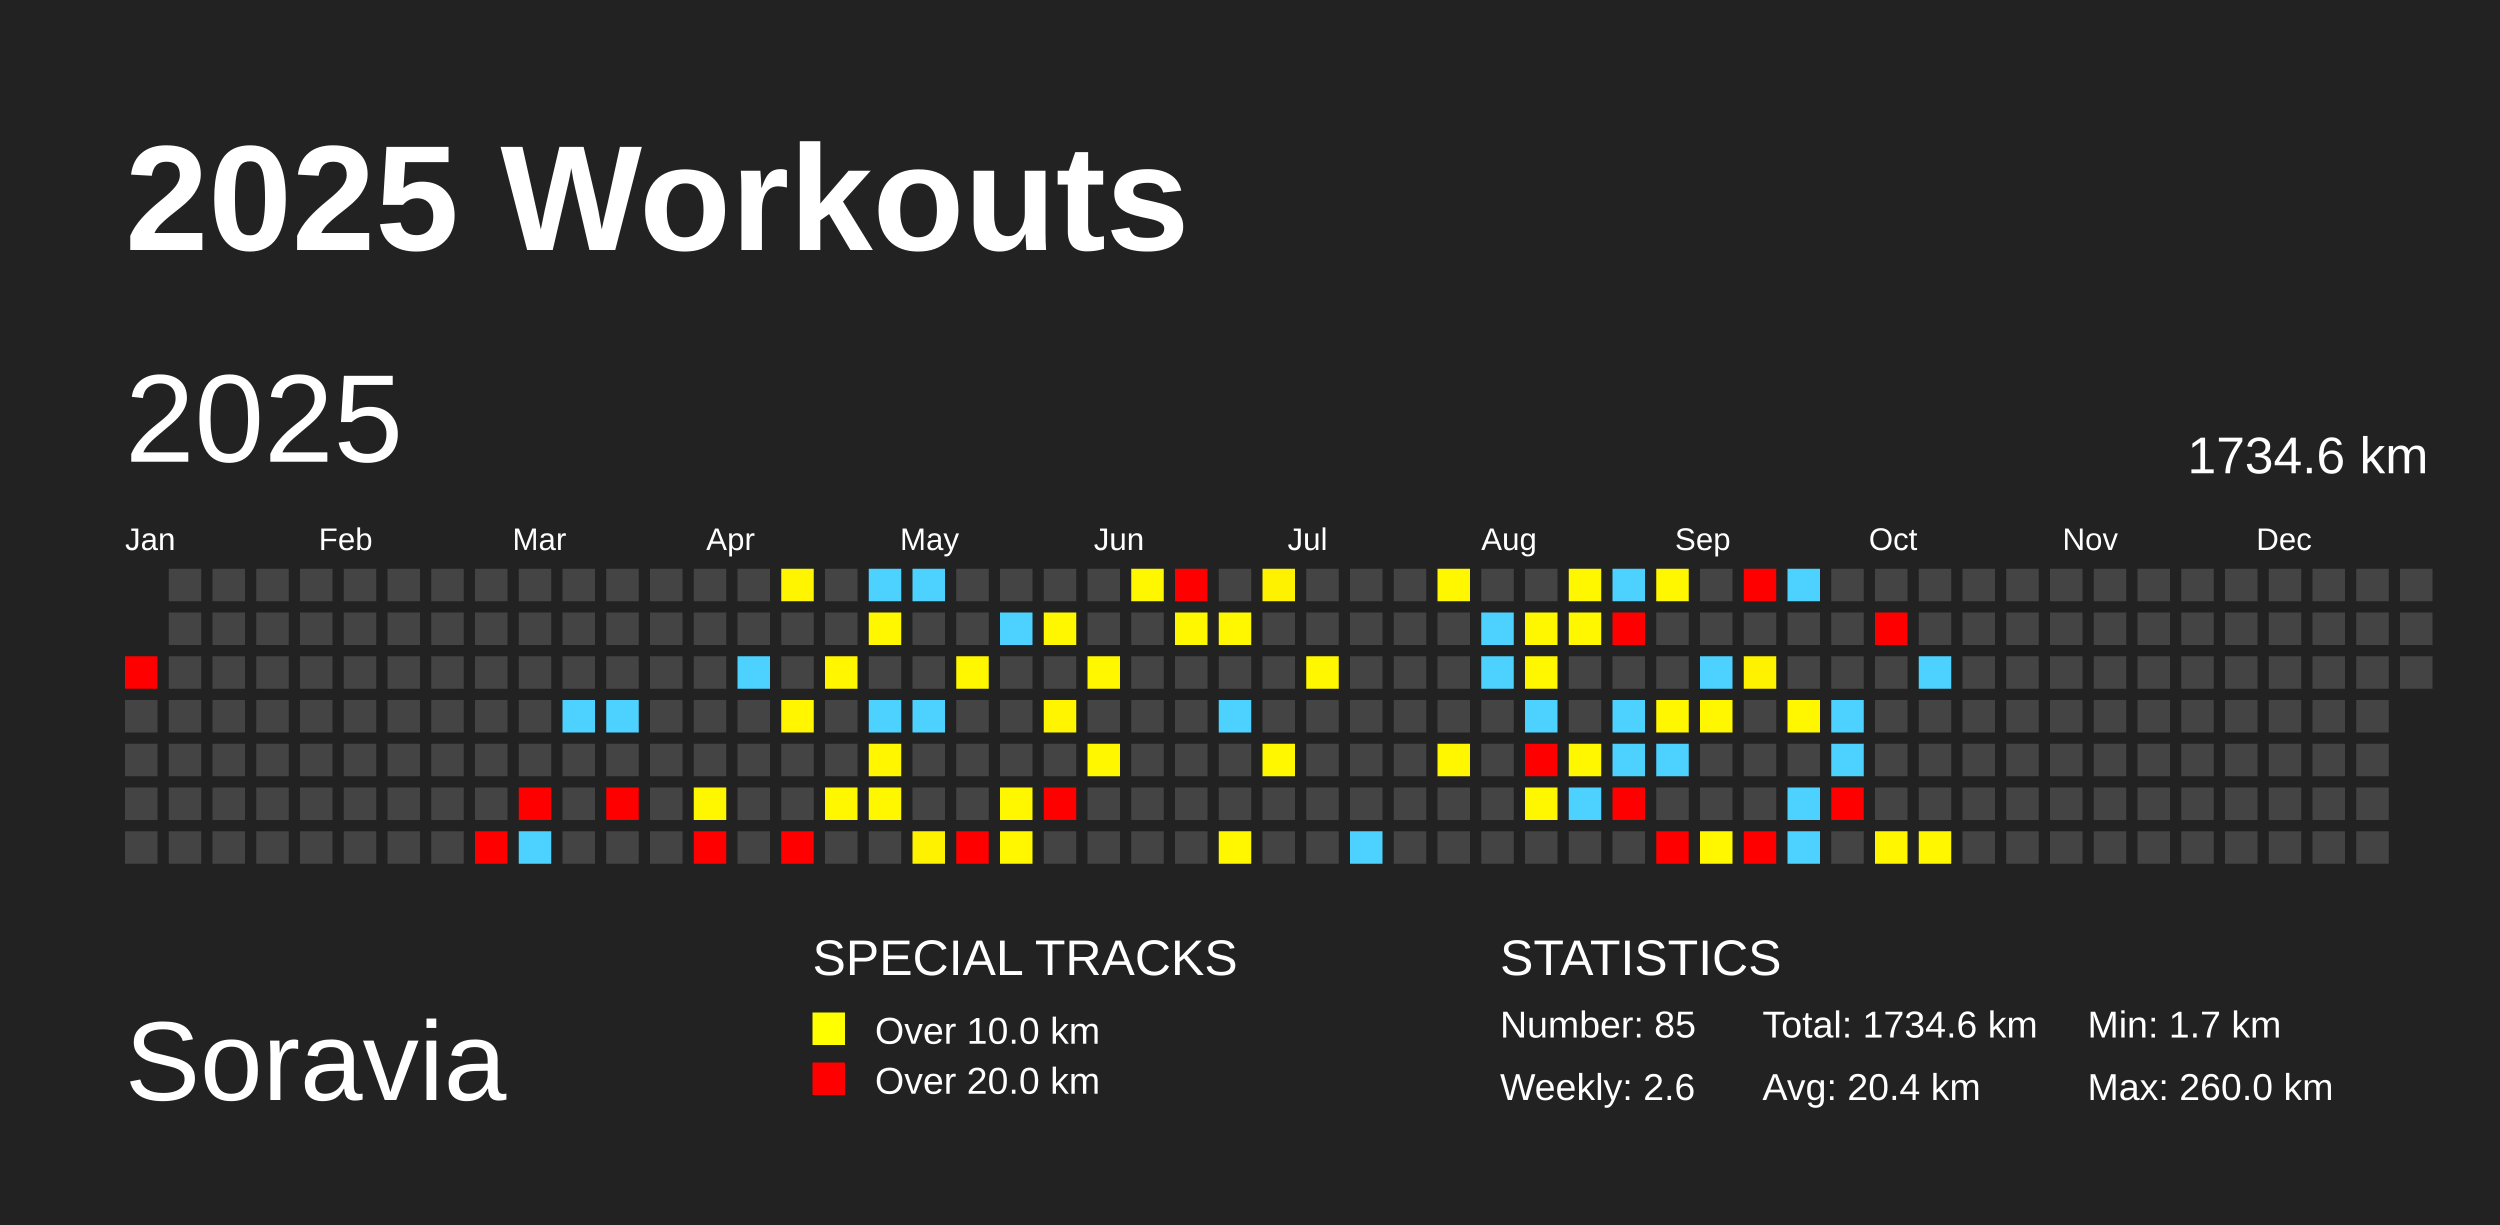
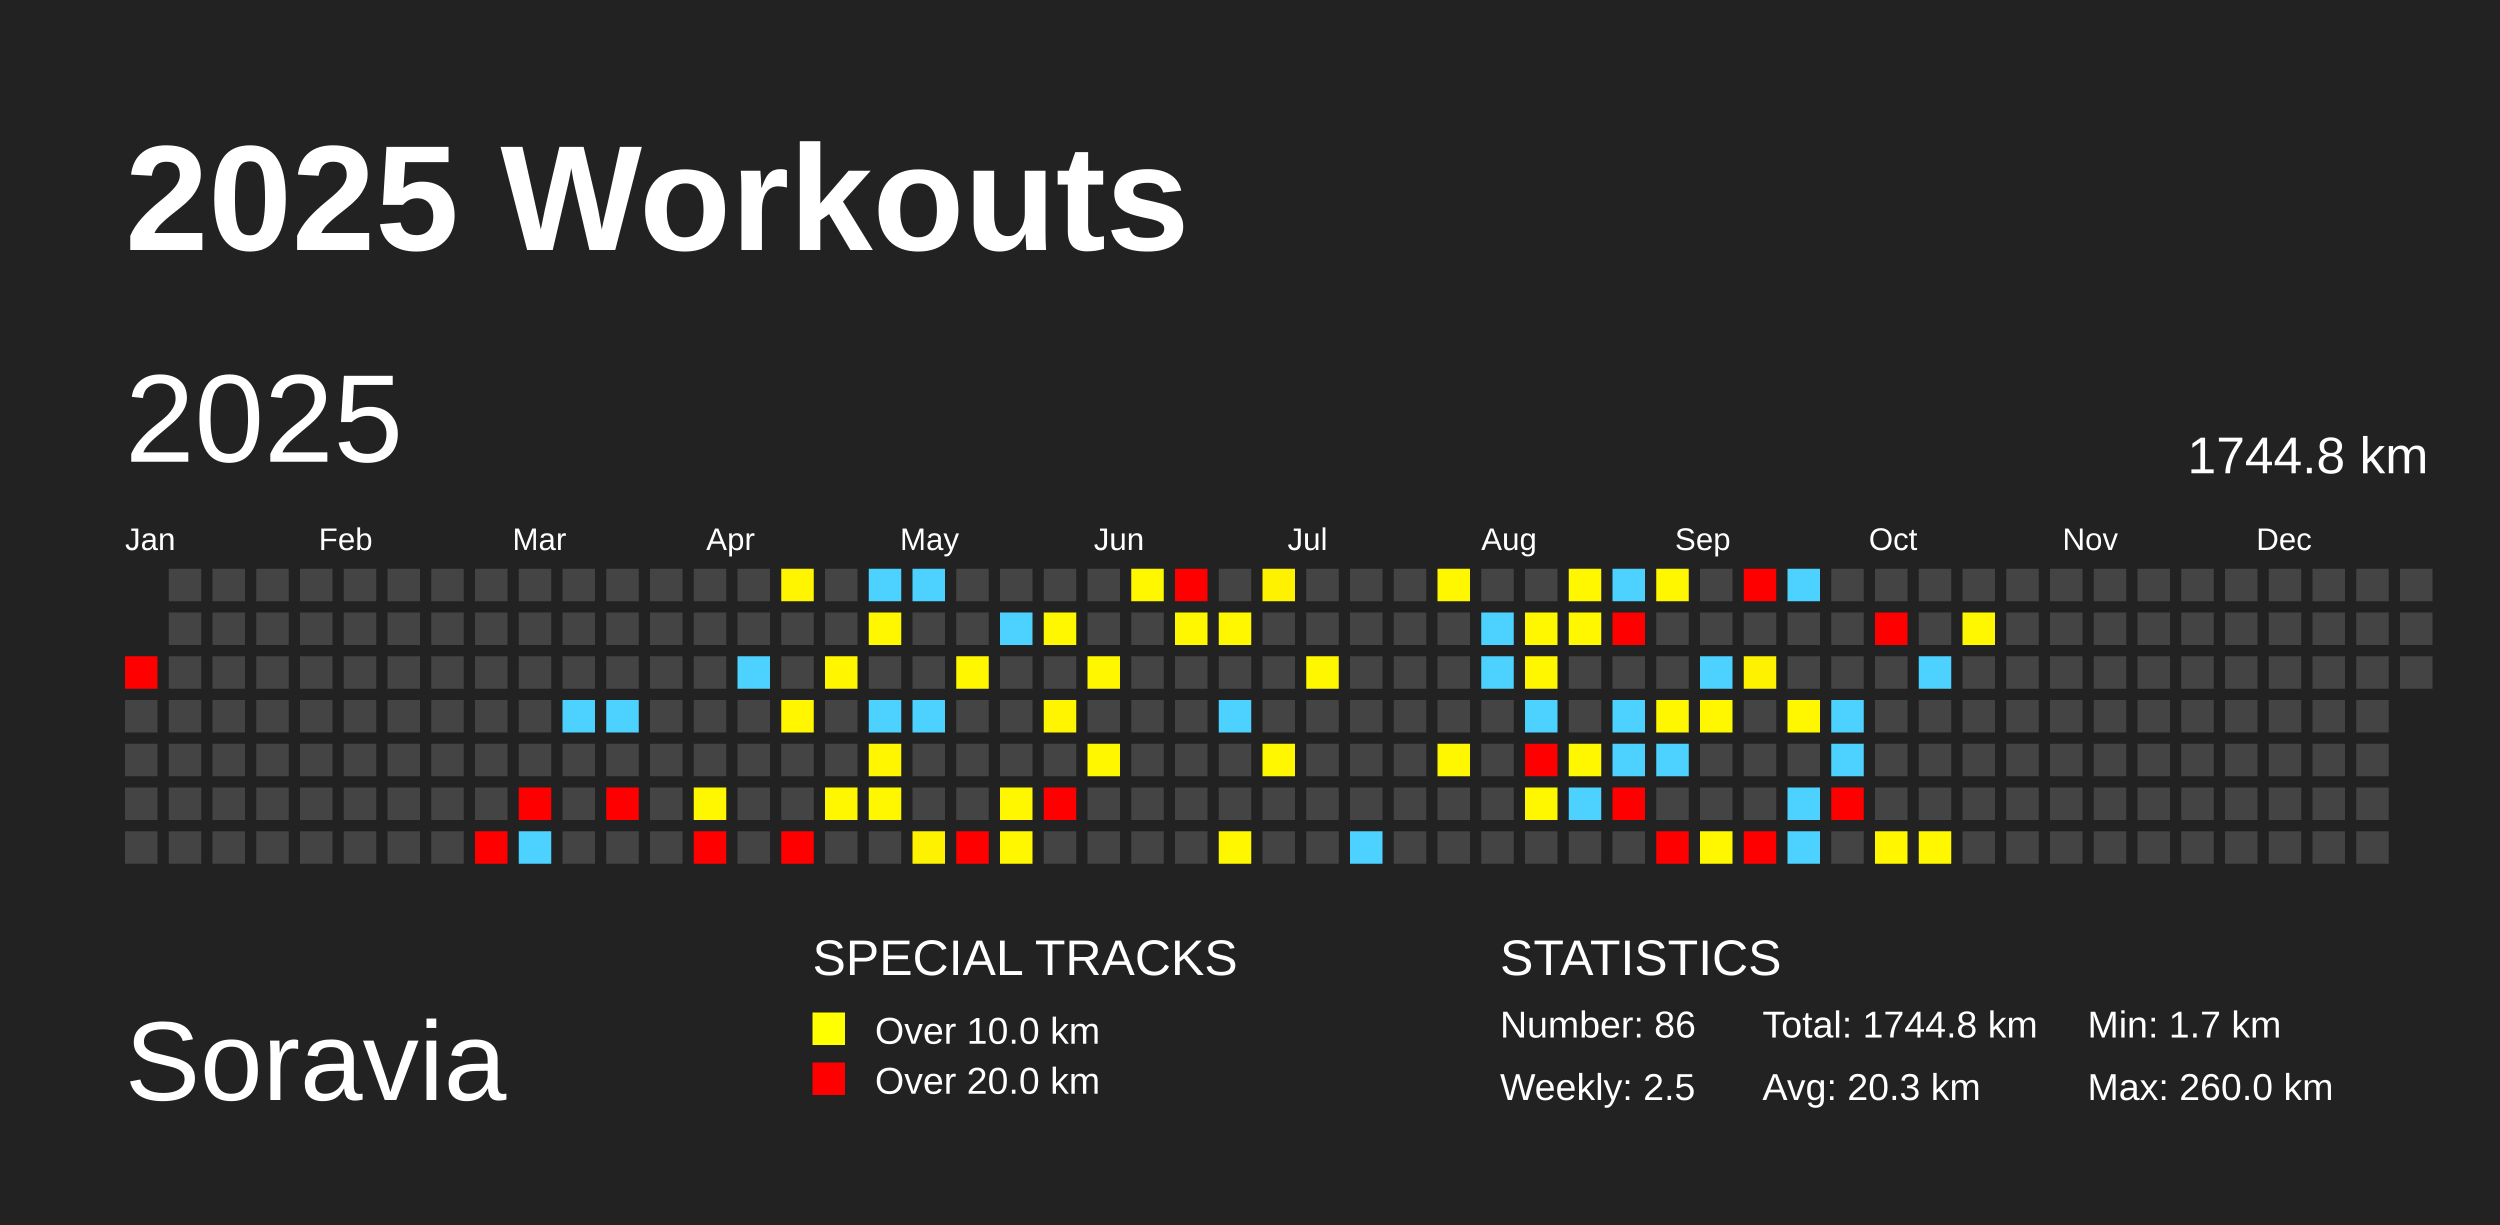
<svg xmlns="http://www.w3.org/2000/svg" baseProfile="full" height="98mm" version="1.1" viewBox="0,0,200,98" width="200mm">
  <defs />
  <rect fill="#222222" height="98" width="200" x="0" y="0" />
  <text fill="#FFFFFF" style="font-size:12px; font-family:Arial; font-weight:bold;" x="10" y="20">2025 Workouts</text>
  <text fill="#FFFFFF" style="font-size:9px; font-family:Arial" x="10" y="88">Soravia</text>
  <text fill="#FFFFFF" style="font-size:4px; font-family:Arial" x="65" y="78">SPECIAL TRACKS</text>
  <rect fill="yellow" height="2.6" width="2.6" x="65" y="81" />
  <text fill="#FFFFFF" style="font-size:3px; font-family:Arial" x="70" y="83.5">Over 10.0 km</text>
  <rect fill="red" height="2.6" width="2.6" x="65" y="85" />
  <text fill="#FFFFFF" style="font-size:3px; font-family:Arial" x="70" y="87.5">Over 20.0 km</text>
  <text fill="#FFFFFF" style="font-size:4px; font-family:Arial" x="120" y="78">STATISTICS</text>
-   <text fill="#FFFFFF" style="font-size:3px; font-family:Arial" x="120" y="83">Number: 85</text>
-   <text fill="#FFFFFF" style="font-size:3px; font-family:Arial" x="120" y="88">Weekly: 2.6</text>
-   <text fill="#FFFFFF" style="font-size:3px; font-family:Arial" x="141" y="83">Total: 1734.6 km</text>
-   <text fill="#FFFFFF" style="font-size:3px; font-family:Arial" x="141" y="88">Avg: 20.4 km</text>
+   <text fill="#FFFFFF" style="font-size:3px; font-family:Arial" x="120" y="83">Number: 86</text>
+   <text fill="#FFFFFF" style="font-size:3px; font-family:Arial" x="120" y="88">Weekly: 2.5</text>
+   <text fill="#FFFFFF" style="font-size:3px; font-family:Arial" x="141" y="83">Total: 1744.8 km</text>
+   <text fill="#FFFFFF" style="font-size:3px; font-family:Arial" x="141" y="88">Avg: 20.3 km</text>
  <text fill="#FFFFFF" style="font-size:3px; font-family:Arial" x="167" y="83">Min: 1.7 km</text>
  <text fill="#FFFFFF" style="font-size:3px; font-family:Arial" x="167" y="88">Max: 260.0 km</text>
  <text dominant-baseline="hanging" fill="#FFFFFF" style="font-size:10.0px; font-family:Arial;" x="10" y="30">2025</text>
-   <text dominant-baseline="hanging" fill="#FFFFFF" style="font-size:4.125px; font-family:Arial;" x="175" y="35">1734.6 km</text>
+   <text dominant-baseline="hanging" fill="#FFFFFF" style="font-size:4.125px; font-family:Arial;" x="175" y="35">1744.8 km</text>
  <text fill="#FFFFFF" style="font-size:2.5px; font-family:Arial" x="10.0" y="44">Jan</text>
  <text fill="#FFFFFF" style="font-size:2.5px; font-family:Arial" x="25.5" y="44">Feb</text>
  <text fill="#FFFFFF" style="font-size:2.5px; font-family:Arial" x="41.0" y="44">Mar</text>
  <text fill="#FFFFFF" style="font-size:2.5px; font-family:Arial" x="56.5" y="44">Apr</text>
  <text fill="#FFFFFF" style="font-size:2.5px; font-family:Arial" x="72.0" y="44">May</text>
  <text fill="#FFFFFF" style="font-size:2.5px; font-family:Arial" x="87.5" y="44">Jun</text>
  <text fill="#FFFFFF" style="font-size:2.5px; font-family:Arial" x="103.0" y="44">Jul</text>
  <text fill="#FFFFFF" style="font-size:2.5px; font-family:Arial" x="118.5" y="44">Aug</text>
  <text fill="#FFFFFF" style="font-size:2.5px; font-family:Arial" x="134.0" y="44">Sep</text>
  <text fill="#FFFFFF" style="font-size:2.5px; font-family:Arial" x="149.5" y="44">Oct</text>
  <text fill="#FFFFFF" style="font-size:2.5px; font-family:Arial" x="165.0" y="44">Nov</text>
  <text fill="#FFFFFF" style="font-size:2.5px; font-family:Arial" x="180.5" y="44">Dec</text>
  <rect fill="red" height="2.6" width="2.6" x="10.0" y="52.5" />
  <rect fill="#444444" height="2.6" width="2.6" x="10.0" y="56.0" />
  <rect fill="#444444" height="2.6" width="2.6" x="10.0" y="59.5" />
  <rect fill="#444444" height="2.6" width="2.6" x="10.0" y="63.0" />
  <rect fill="#444444" height="2.6" width="2.6" x="10.0" y="66.5" />
  <rect fill="#444444" height="2.6" width="2.6" x="13.5" y="45.5" />
  <rect fill="#444444" height="2.6" width="2.6" x="13.5" y="49.0" />
  <rect fill="#444444" height="2.6" width="2.6" x="13.5" y="52.5" />
  <rect fill="#444444" height="2.6" width="2.6" x="13.5" y="56.0" />
  <rect fill="#444444" height="2.6" width="2.6" x="13.5" y="59.5" />
  <rect fill="#444444" height="2.6" width="2.6" x="13.5" y="63.0" />
  <rect fill="#444444" height="2.6" width="2.6" x="13.5" y="66.5" />
  <rect fill="#444444" height="2.6" width="2.6" x="17.0" y="45.5" />
  <rect fill="#444444" height="2.6" width="2.6" x="17.0" y="49.0" />
  <rect fill="#444444" height="2.6" width="2.6" x="17.0" y="52.5" />
  <rect fill="#444444" height="2.6" width="2.6" x="17.0" y="56.0" />
  <rect fill="#444444" height="2.6" width="2.6" x="17.0" y="59.5" />
  <rect fill="#444444" height="2.6" width="2.6" x="17.0" y="63.0" />
  <rect fill="#444444" height="2.6" width="2.6" x="17.0" y="66.5" />
  <rect fill="#444444" height="2.6" width="2.6" x="20.5" y="45.5" />
  <rect fill="#444444" height="2.6" width="2.6" x="20.5" y="49.0" />
  <rect fill="#444444" height="2.6" width="2.6" x="20.5" y="52.5" />
  <rect fill="#444444" height="2.6" width="2.6" x="20.5" y="56.0" />
  <rect fill="#444444" height="2.6" width="2.6" x="20.5" y="59.5" />
  <rect fill="#444444" height="2.6" width="2.6" x="20.5" y="63.0" />
  <rect fill="#444444" height="2.6" width="2.6" x="20.5" y="66.5" />
  <rect fill="#444444" height="2.6" width="2.6" x="24.0" y="45.5" />
  <rect fill="#444444" height="2.6" width="2.6" x="24.0" y="49.0" />
  <rect fill="#444444" height="2.6" width="2.6" x="24.0" y="52.5" />
  <rect fill="#444444" height="2.6" width="2.6" x="24.0" y="56.0" />
  <rect fill="#444444" height="2.6" width="2.6" x="24.0" y="59.5" />
  <rect fill="#444444" height="2.6" width="2.6" x="24.0" y="63.0" />
  <rect fill="#444444" height="2.6" width="2.6" x="24.0" y="66.5" />
  <rect fill="#444444" height="2.6" width="2.6" x="27.5" y="45.5" />
  <rect fill="#444444" height="2.6" width="2.6" x="27.5" y="49.0" />
  <rect fill="#444444" height="2.6" width="2.6" x="27.5" y="52.5" />
  <rect fill="#444444" height="2.6" width="2.6" x="27.5" y="56.0" />
  <rect fill="#444444" height="2.6" width="2.6" x="27.5" y="59.5" />
  <rect fill="#444444" height="2.6" width="2.6" x="27.5" y="63.0" />
  <rect fill="#444444" height="2.6" width="2.6" x="27.5" y="66.5" />
  <rect fill="#444444" height="2.6" width="2.6" x="31.0" y="45.5" />
  <rect fill="#444444" height="2.6" width="2.6" x="31.0" y="49.0" />
  <rect fill="#444444" height="2.6" width="2.6" x="31.0" y="52.5" />
  <rect fill="#444444" height="2.6" width="2.6" x="31.0" y="56.0" />
  <rect fill="#444444" height="2.6" width="2.6" x="31.0" y="59.5" />
  <rect fill="#444444" height="2.6" width="2.6" x="31.0" y="63.0" />
  <rect fill="#444444" height="2.6" width="2.6" x="31.0" y="66.5" />
  <rect fill="#444444" height="2.6" width="2.6" x="34.5" y="45.5" />
  <rect fill="#444444" height="2.6" width="2.6" x="34.5" y="49.0" />
  <rect fill="#444444" height="2.6" width="2.6" x="34.5" y="52.5" />
  <rect fill="#444444" height="2.6" width="2.6" x="34.5" y="56.0" />
  <rect fill="#444444" height="2.6" width="2.6" x="34.5" y="59.5" />
  <rect fill="#444444" height="2.6" width="2.6" x="34.5" y="63.0" />
  <rect fill="#444444" height="2.6" width="2.6" x="34.5" y="66.5" />
  <rect fill="#444444" height="2.6" width="2.6" x="38.0" y="45.5" />
  <rect fill="#444444" height="2.6" width="2.6" x="38.0" y="49.0" />
  <rect fill="#444444" height="2.6" width="2.6" x="38.0" y="52.5" />
  <rect fill="#444444" height="2.6" width="2.6" x="38.0" y="56.0" />
  <rect fill="#444444" height="2.6" width="2.6" x="38.0" y="59.5" />
  <rect fill="#444444" height="2.6" width="2.6" x="38.0" y="63.0" />
  <rect fill="red" height="2.6" width="2.6" x="38.0" y="66.5" />
  <rect fill="#444444" height="2.6" width="2.6" x="41.5" y="45.5" />
  <rect fill="#444444" height="2.6" width="2.6" x="41.5" y="49.0" />
  <rect fill="#444444" height="2.6" width="2.6" x="41.5" y="52.5" />
  <rect fill="#444444" height="2.6" width="2.6" x="41.5" y="56.0" />
  <rect fill="#444444" height="2.6" width="2.6" x="41.5" y="59.5" />
  <rect fill="red" height="2.6" width="2.6" x="41.5" y="63.0" />
  <rect fill="#4dd2ff" height="2.6" width="2.6" x="41.5" y="66.5" />
  <rect fill="#444444" height="2.6" width="2.6" x="45.0" y="45.5" />
  <rect fill="#444444" height="2.6" width="2.6" x="45.0" y="49.0" />
  <rect fill="#444444" height="2.6" width="2.6" x="45.0" y="52.5" />
  <rect fill="#4dd2ff" height="2.6" width="2.6" x="45.0" y="56.0" />
  <rect fill="#444444" height="2.6" width="2.6" x="45.0" y="59.5" />
  <rect fill="#444444" height="2.6" width="2.6" x="45.0" y="63.0" />
  <rect fill="#444444" height="2.6" width="2.6" x="45.0" y="66.5" />
  <rect fill="#444444" height="2.6" width="2.6" x="48.5" y="45.5" />
  <rect fill="#444444" height="2.6" width="2.6" x="48.5" y="49.0" />
  <rect fill="#444444" height="2.6" width="2.6" x="48.5" y="52.5" />
  <rect fill="#4dd2ff" height="2.6" width="2.6" x="48.5" y="56.0" />
  <rect fill="#444444" height="2.6" width="2.6" x="48.5" y="59.5" />
  <rect fill="red" height="2.6" width="2.6" x="48.5" y="63.0" />
  <rect fill="#444444" height="2.6" width="2.6" x="48.5" y="66.5" />
  <rect fill="#444444" height="2.6" width="2.6" x="52.0" y="45.5" />
  <rect fill="#444444" height="2.6" width="2.6" x="52.0" y="49.0" />
  <rect fill="#444444" height="2.6" width="2.6" x="52.0" y="52.5" />
  <rect fill="#444444" height="2.6" width="2.6" x="52.0" y="56.0" />
  <rect fill="#444444" height="2.6" width="2.6" x="52.0" y="59.5" />
  <rect fill="#444444" height="2.6" width="2.6" x="52.0" y="63.0" />
  <rect fill="#444444" height="2.6" width="2.6" x="52.0" y="66.5" />
  <rect fill="#444444" height="2.6" width="2.6" x="55.5" y="45.5" />
  <rect fill="#444444" height="2.6" width="2.6" x="55.5" y="49.0" />
  <rect fill="#444444" height="2.6" width="2.6" x="55.5" y="52.5" />
  <rect fill="#444444" height="2.6" width="2.6" x="55.5" y="56.0" />
  <rect fill="#444444" height="2.6" width="2.6" x="55.5" y="59.5" />
  <rect fill="#fff700" height="2.6" width="2.6" x="55.5" y="63.0" />
  <rect fill="red" height="2.6" width="2.6" x="55.5" y="66.5" />
  <rect fill="#444444" height="2.6" width="2.6" x="59.0" y="45.5" />
  <rect fill="#444444" height="2.6" width="2.6" x="59.0" y="49.0" />
  <rect fill="#4dd2ff" height="2.6" width="2.6" x="59.0" y="52.5" />
  <rect fill="#444444" height="2.6" width="2.6" x="59.0" y="56.0" />
  <rect fill="#444444" height="2.6" width="2.6" x="59.0" y="59.5" />
  <rect fill="#444444" height="2.6" width="2.6" x="59.0" y="63.0" />
  <rect fill="#444444" height="2.6" width="2.6" x="59.0" y="66.5" />
  <rect fill="#fff500" height="2.6" width="2.6" x="62.5" y="45.5" />
  <rect fill="#444444" height="2.6" width="2.6" x="62.5" y="49.0" />
  <rect fill="#444444" height="2.6" width="2.6" x="62.5" y="52.5" />
  <rect fill="#fff600" height="2.6" width="2.6" x="62.5" y="56.0" />
  <rect fill="#444444" height="2.6" width="2.6" x="62.5" y="59.5" />
  <rect fill="#444444" height="2.6" width="2.6" x="62.5" y="63.0" />
  <rect fill="red" height="2.6" width="2.6" x="62.5" y="66.5" />
  <rect fill="#444444" height="2.6" width="2.6" x="66.0" y="45.5" />
  <rect fill="#444444" height="2.6" width="2.6" x="66.0" y="49.0" />
  <rect fill="#fff600" height="2.6" width="2.6" x="66.0" y="52.5" />
  <rect fill="#444444" height="2.6" width="2.6" x="66.0" y="56.0" />
  <rect fill="#444444" height="2.6" width="2.6" x="66.0" y="59.5" />
  <rect fill="#fff700" height="2.6" width="2.6" x="66.0" y="63.0" />
  <rect fill="#444444" height="2.6" width="2.6" x="66.0" y="66.5" />
  <rect fill="#4dd2ff" height="2.6" width="2.6" x="69.5" y="45.5" />
  <rect fill="#fff700" height="2.6" width="2.6" x="69.5" y="49.0" />
  <rect fill="#444444" height="2.6" width="2.6" x="69.5" y="52.5" />
  <rect fill="#4dd2ff" height="2.6" width="2.6" x="69.5" y="56.0" />
  <rect fill="#fff600" height="2.6" width="2.6" x="69.5" y="59.5" />
  <rect fill="#fff700" height="2.6" width="2.6" x="69.5" y="63.0" />
  <rect fill="#444444" height="2.6" width="2.6" x="69.5" y="66.5" />
  <rect fill="#4dd2ff" height="2.6" width="2.6" x="73.0" y="45.5" />
  <rect fill="#444444" height="2.6" width="2.6" x="73.0" y="49.0" />
  <rect fill="#444444" height="2.6" width="2.6" x="73.0" y="52.5" />
  <rect fill="#4dd2ff" height="2.6" width="2.6" x="73.0" y="56.0" />
  <rect fill="#444444" height="2.6" width="2.6" x="73.0" y="59.5" />
  <rect fill="#444444" height="2.6" width="2.6" x="73.0" y="63.0" />
  <rect fill="#fff200" height="2.6" width="2.6" x="73.0" y="66.5" />
  <rect fill="#444444" height="2.6" width="2.6" x="76.5" y="45.5" />
  <rect fill="#444444" height="2.6" width="2.6" x="76.5" y="49.0" />
  <rect fill="#fff700" height="2.6" width="2.6" x="76.5" y="52.5" />
  <rect fill="#444444" height="2.6" width="2.6" x="76.5" y="56.0" />
  <rect fill="#444444" height="2.6" width="2.6" x="76.5" y="59.5" />
  <rect fill="#444444" height="2.6" width="2.6" x="76.5" y="63.0" />
  <rect fill="red" height="2.6" width="2.6" x="76.5" y="66.5" />
  <rect fill="#444444" height="2.6" width="2.6" x="80.0" y="45.5" />
  <rect fill="#4dd2ff" height="2.6" width="2.6" x="80.0" y="49.0" />
  <rect fill="#444444" height="2.6" width="2.6" x="80.0" y="52.5" />
  <rect fill="#444444" height="2.6" width="2.6" x="80.0" y="56.0" />
  <rect fill="#444444" height="2.6" width="2.6" x="80.0" y="59.5" />
  <rect fill="#fff700" height="2.6" width="2.6" x="80.0" y="63.0" />
  <rect fill="#fff700" height="2.6" width="2.6" x="80.0" y="66.5" />
  <rect fill="#444444" height="2.6" width="2.6" x="83.5" y="45.5" />
  <rect fill="#fff700" height="2.6" width="2.6" x="83.5" y="49.0" />
  <rect fill="#444444" height="2.6" width="2.6" x="83.5" y="52.5" />
  <rect fill="#fff500" height="2.6" width="2.6" x="83.5" y="56.0" />
  <rect fill="#444444" height="2.6" width="2.6" x="83.5" y="59.5" />
  <rect fill="red" height="2.6" width="2.6" x="83.5" y="63.0" />
  <rect fill="#444444" height="2.6" width="2.6" x="83.5" y="66.5" />
  <rect fill="#444444" height="2.6" width="2.6" x="87.0" y="45.5" />
  <rect fill="#444444" height="2.6" width="2.6" x="87.0" y="49.0" />
  <rect fill="#fff700" height="2.6" width="2.6" x="87.0" y="52.5" />
  <rect fill="#444444" height="2.6" width="2.6" x="87.0" y="56.0" />
  <rect fill="#fff700" height="2.6" width="2.6" x="87.0" y="59.5" />
  <rect fill="#444444" height="2.6" width="2.6" x="87.0" y="63.0" />
  <rect fill="#444444" height="2.6" width="2.6" x="87.0" y="66.5" />
  <rect fill="#fff700" height="2.6" width="2.6" x="90.5" y="45.5" />
  <rect fill="#444444" height="2.6" width="2.6" x="90.5" y="49.0" />
  <rect fill="#444444" height="2.6" width="2.6" x="90.5" y="52.5" />
  <rect fill="#444444" height="2.6" width="2.6" x="90.5" y="56.0" />
  <rect fill="#444444" height="2.6" width="2.6" x="90.5" y="59.5" />
  <rect fill="#444444" height="2.6" width="2.6" x="90.5" y="63.0" />
  <rect fill="#444444" height="2.6" width="2.6" x="90.5" y="66.5" />
  <rect fill="red" height="2.6" width="2.6" x="94.0" y="45.5" />
  <rect fill="#fff700" height="2.6" width="2.6" x="94.0" y="49.0" />
  <rect fill="#444444" height="2.6" width="2.6" x="94.0" y="52.5" />
  <rect fill="#444444" height="2.6" width="2.6" x="94.0" y="56.0" />
  <rect fill="#444444" height="2.6" width="2.6" x="94.0" y="59.5" />
  <rect fill="#444444" height="2.6" width="2.6" x="94.0" y="63.0" />
  <rect fill="#444444" height="2.6" width="2.6" x="94.0" y="66.5" />
  <rect fill="#444444" height="2.6" width="2.6" x="97.5" y="45.5" />
  <rect fill="#fff700" height="2.6" width="2.6" x="97.5" y="49.0" />
  <rect fill="#444444" height="2.6" width="2.6" x="97.5" y="52.5" />
  <rect fill="#4dd2ff" height="2.6" width="2.6" x="97.5" y="56.0" />
  <rect fill="#444444" height="2.6" width="2.6" x="97.5" y="59.5" />
  <rect fill="#444444" height="2.6" width="2.6" x="97.5" y="63.0" />
  <rect fill="#fff700" height="2.6" width="2.6" x="97.5" y="66.5" />
  <rect fill="#fff200" height="2.6" width="2.6" x="101.0" y="45.5" />
  <rect fill="#444444" height="2.6" width="2.6" x="101.0" y="49.0" />
  <rect fill="#444444" height="2.6" width="2.6" x="101.0" y="52.5" />
  <rect fill="#444444" height="2.6" width="2.6" x="101.0" y="56.0" />
  <rect fill="#fff700" height="2.6" width="2.6" x="101.0" y="59.5" />
  <rect fill="#444444" height="2.6" width="2.6" x="101.0" y="63.0" />
  <rect fill="#444444" height="2.6" width="2.6" x="101.0" y="66.5" />
  <rect fill="#444444" height="2.6" width="2.6" x="104.5" y="45.5" />
  <rect fill="#444444" height="2.6" width="2.6" x="104.5" y="49.0" />
  <rect fill="#fff700" height="2.6" width="2.6" x="104.5" y="52.5" />
  <rect fill="#444444" height="2.6" width="2.6" x="104.5" y="56.0" />
  <rect fill="#444444" height="2.6" width="2.6" x="104.5" y="59.5" />
  <rect fill="#444444" height="2.6" width="2.6" x="104.5" y="63.0" />
  <rect fill="#444444" height="2.6" width="2.6" x="104.5" y="66.5" />
  <rect fill="#444444" height="2.6" width="2.6" x="108.0" y="45.5" />
  <rect fill="#444444" height="2.6" width="2.6" x="108.0" y="49.0" />
  <rect fill="#444444" height="2.6" width="2.6" x="108.0" y="52.5" />
  <rect fill="#444444" height="2.6" width="2.6" x="108.0" y="56.0" />
  <rect fill="#444444" height="2.6" width="2.6" x="108.0" y="59.5" />
  <rect fill="#444444" height="2.6" width="2.6" x="108.0" y="63.0" />
  <rect fill="#4dd2ff" height="2.6" width="2.6" x="108.0" y="66.5" />
  <rect fill="#444444" height="2.6" width="2.6" x="111.5" y="45.5" />
  <rect fill="#444444" height="2.6" width="2.6" x="111.5" y="49.0" />
  <rect fill="#444444" height="2.6" width="2.6" x="111.5" y="52.5" />
  <rect fill="#444444" height="2.6" width="2.6" x="111.5" y="56.0" />
  <rect fill="#444444" height="2.6" width="2.6" x="111.5" y="59.5" />
  <rect fill="#444444" height="2.6" width="2.6" x="111.5" y="63.0" />
  <rect fill="#444444" height="2.6" width="2.6" x="111.5" y="66.5" />
  <rect fill="#fff700" height="2.6" width="2.6" x="115.0" y="45.5" />
  <rect fill="#444444" height="2.6" width="2.6" x="115.0" y="49.0" />
  <rect fill="#444444" height="2.6" width="2.6" x="115.0" y="52.5" />
  <rect fill="#444444" height="2.6" width="2.6" x="115.0" y="56.0" />
  <rect fill="#fff700" height="2.6" width="2.6" x="115.0" y="59.5" />
  <rect fill="#444444" height="2.6" width="2.6" x="115.0" y="63.0" />
  <rect fill="#444444" height="2.6" width="2.6" x="115.0" y="66.5" />
  <rect fill="#444444" height="2.6" width="2.6" x="118.5" y="45.5" />
  <rect fill="#4dd2ff" height="2.6" width="2.6" x="118.5" y="49.0" />
  <rect fill="#4dd2ff" height="2.6" width="2.6" x="118.5" y="52.5" />
  <rect fill="#444444" height="2.6" width="2.6" x="118.5" y="56.0" />
  <rect fill="#444444" height="2.6" width="2.6" x="118.5" y="59.5" />
  <rect fill="#444444" height="2.6" width="2.6" x="118.5" y="63.0" />
  <rect fill="#444444" height="2.6" width="2.6" x="118.5" y="66.5" />
  <rect fill="#444444" height="2.6" width="2.6" x="122.0" y="45.5" />
  <rect fill="#fff700" height="2.6" width="2.6" x="122.0" y="49.0" />
  <rect fill="#fff700" height="2.6" width="2.6" x="122.0" y="52.5" />
  <rect fill="#4dd2ff" height="2.6" width="2.6" x="122.0" y="56.0" />
  <rect fill="red" height="2.6" width="2.6" x="122.0" y="59.5" />
  <rect fill="#fff700" height="2.6" width="2.6" x="122.0" y="63.0" />
  <rect fill="#444444" height="2.6" width="2.6" x="122.0" y="66.5" />
  <rect fill="#fff700" height="2.6" width="2.6" x="125.5" y="45.5" />
  <rect fill="#fff700" height="2.6" width="2.6" x="125.5" y="49.0" />
  <rect fill="#444444" height="2.6" width="2.6" x="125.5" y="52.5" />
  <rect fill="#444444" height="2.6" width="2.6" x="125.5" y="56.0" />
  <rect fill="#fff700" height="2.6" width="2.6" x="125.5" y="59.5" />
  <rect fill="#4dd2ff" height="2.6" width="2.6" x="125.5" y="63.0" />
  <rect fill="#444444" height="2.6" width="2.6" x="125.5" y="66.5" />
  <rect fill="#4dd2ff" height="2.6" width="2.6" x="129.0" y="45.5" />
  <rect fill="red" height="2.6" width="2.6" x="129.0" y="49.0" />
  <rect fill="#444444" height="2.6" width="2.6" x="129.0" y="52.5" />
  <rect fill="#4dd2ff" height="2.6" width="2.6" x="129.0" y="56.0" />
  <rect fill="#4dd2ff" height="2.6" width="2.6" x="129.0" y="59.5" />
  <rect fill="red" height="2.6" width="2.6" x="129.0" y="63.0" />
  <rect fill="#444444" height="2.6" width="2.6" x="129.0" y="66.5" />
  <rect fill="#fff700" height="2.6" width="2.6" x="132.5" y="45.5" />
  <rect fill="#444444" height="2.6" width="2.6" x="132.5" y="49.0" />
  <rect fill="#444444" height="2.6" width="2.6" x="132.5" y="52.5" />
  <rect fill="#fff700" height="2.6" width="2.6" x="132.5" y="56.0" />
  <rect fill="#4dd2ff" height="2.6" width="2.6" x="132.5" y="59.5" />
  <rect fill="#444444" height="2.6" width="2.6" x="132.5" y="63.0" />
  <rect fill="red" height="2.6" width="2.6" x="132.5" y="66.5" />
  <rect fill="#444444" height="2.6" width="2.6" x="136.0" y="45.5" />
  <rect fill="#444444" height="2.6" width="2.6" x="136.0" y="49.0" />
  <rect fill="#4dd2ff" height="2.6" width="2.6" x="136.0" y="52.5" />
  <rect fill="#fff700" height="2.6" width="2.6" x="136.0" y="56.0" />
  <rect fill="#444444" height="2.6" width="2.6" x="136.0" y="59.5" />
  <rect fill="#444444" height="2.6" width="2.6" x="136.0" y="63.0" />
  <rect fill="#fff700" height="2.6" width="2.6" x="136.0" y="66.5" />
  <rect fill="red" height="2.6" width="2.6" x="139.5" y="45.5" />
  <rect fill="#444444" height="2.6" width="2.6" x="139.5" y="49.0" />
  <rect fill="#fff200" height="2.6" width="2.6" x="139.5" y="52.5" />
  <rect fill="#444444" height="2.6" width="2.6" x="139.5" y="56.0" />
  <rect fill="#444444" height="2.6" width="2.6" x="139.5" y="59.5" />
  <rect fill="#444444" height="2.6" width="2.6" x="139.5" y="63.0" />
  <rect fill="red" height="2.6" width="2.6" x="139.5" y="66.5" />
  <rect fill="#4dd2ff" height="2.6" width="2.6" x="143.0" y="45.5" />
  <rect fill="#444444" height="2.6" width="2.6" x="143.0" y="49.0" />
  <rect fill="#444444" height="2.6" width="2.6" x="143.0" y="52.5" />
  <rect fill="#fff700" height="2.6" width="2.6" x="143.0" y="56.0" />
  <rect fill="#444444" height="2.6" width="2.6" x="143.0" y="59.5" />
  <rect fill="#4dd2ff" height="2.6" width="2.6" x="143.0" y="63.0" />
  <rect fill="#4dd2ff" height="2.6" width="2.6" x="143.0" y="66.5" />
  <rect fill="#444444" height="2.6" width="2.6" x="146.5" y="45.5" />
  <rect fill="#444444" height="2.6" width="2.6" x="146.5" y="49.0" />
  <rect fill="#444444" height="2.6" width="2.6" x="146.5" y="52.5" />
  <rect fill="#4dd2ff" height="2.6" width="2.6" x="146.5" y="56.0" />
  <rect fill="#4dd2ff" height="2.6" width="2.6" x="146.5" y="59.5" />
  <rect fill="red" height="2.6" width="2.6" x="146.5" y="63.0" />
  <rect fill="#444444" height="2.6" width="2.6" x="146.5" y="66.5" />
  <rect fill="#444444" height="2.6" width="2.6" x="150.0" y="45.5" />
  <rect fill="red" height="2.6" width="2.6" x="150.0" y="49.0" />
  <rect fill="#444444" height="2.6" width="2.6" x="150.0" y="52.5" />
  <rect fill="#444444" height="2.6" width="2.6" x="150.0" y="56.0" />
  <rect fill="#444444" height="2.6" width="2.6" x="150.0" y="59.5" />
  <rect fill="#444444" height="2.6" width="2.6" x="150.0" y="63.0" />
  <rect fill="#fff600" height="2.6" width="2.6" x="150.0" y="66.5" />
  <rect fill="#444444" height="2.6" width="2.6" x="153.5" y="45.5" />
  <rect fill="#444444" height="2.6" width="2.6" x="153.5" y="49.0" />
  <rect fill="#4dd2ff" height="2.6" width="2.6" x="153.5" y="52.5" />
  <rect fill="#444444" height="2.6" width="2.6" x="153.5" y="56.0" />
  <rect fill="#444444" height="2.6" width="2.6" x="153.5" y="59.5" />
  <rect fill="#444444" height="2.6" width="2.6" x="153.5" y="63.0" />
  <rect fill="#fff700" height="2.6" width="2.6" x="153.5" y="66.5" />
  <rect fill="#444444" height="2.6" width="2.6" x="157.0" y="45.5" />
-   <rect fill="#444444" height="2.6" width="2.6" x="157.0" y="49.0" />
+   <rect fill="#fff700" height="2.6" width="2.6" x="157.0" y="49.0" />
  <rect fill="#444444" height="2.6" width="2.6" x="157.0" y="52.5" />
  <rect fill="#444444" height="2.6" width="2.6" x="157.0" y="56.0" />
  <rect fill="#444444" height="2.6" width="2.6" x="157.0" y="59.5" />
  <rect fill="#444444" height="2.6" width="2.6" x="157.0" y="63.0" />
  <rect fill="#444444" height="2.6" width="2.6" x="157.0" y="66.5" />
  <rect fill="#444444" height="2.6" width="2.6" x="160.5" y="45.5" />
  <rect fill="#444444" height="2.6" width="2.6" x="160.5" y="49.0" />
  <rect fill="#444444" height="2.6" width="2.6" x="160.5" y="52.5" />
  <rect fill="#444444" height="2.6" width="2.6" x="160.5" y="56.0" />
  <rect fill="#444444" height="2.6" width="2.6" x="160.5" y="59.5" />
  <rect fill="#444444" height="2.6" width="2.6" x="160.5" y="63.0" />
  <rect fill="#444444" height="2.6" width="2.6" x="160.5" y="66.5" />
  <rect fill="#444444" height="2.6" width="2.6" x="164.0" y="45.5" />
  <rect fill="#444444" height="2.6" width="2.6" x="164.0" y="49.0" />
  <rect fill="#444444" height="2.6" width="2.6" x="164.0" y="52.5" />
  <rect fill="#444444" height="2.6" width="2.6" x="164.0" y="56.0" />
  <rect fill="#444444" height="2.6" width="2.6" x="164.0" y="59.5" />
  <rect fill="#444444" height="2.6" width="2.6" x="164.0" y="63.0" />
  <rect fill="#444444" height="2.6" width="2.6" x="164.0" y="66.5" />
  <rect fill="#444444" height="2.6" width="2.6" x="167.5" y="45.5" />
  <rect fill="#444444" height="2.6" width="2.6" x="167.5" y="49.0" />
  <rect fill="#444444" height="2.6" width="2.6" x="167.5" y="52.5" />
  <rect fill="#444444" height="2.6" width="2.6" x="167.5" y="56.0" />
  <rect fill="#444444" height="2.6" width="2.6" x="167.5" y="59.5" />
  <rect fill="#444444" height="2.6" width="2.6" x="167.5" y="63.0" />
  <rect fill="#444444" height="2.6" width="2.6" x="167.5" y="66.5" />
  <rect fill="#444444" height="2.6" width="2.6" x="171.0" y="45.5" />
  <rect fill="#444444" height="2.6" width="2.6" x="171.0" y="49.0" />
  <rect fill="#444444" height="2.6" width="2.6" x="171.0" y="52.5" />
  <rect fill="#444444" height="2.6" width="2.6" x="171.0" y="56.0" />
  <rect fill="#444444" height="2.6" width="2.6" x="171.0" y="59.5" />
  <rect fill="#444444" height="2.6" width="2.6" x="171.0" y="63.0" />
  <rect fill="#444444" height="2.6" width="2.6" x="171.0" y="66.5" />
  <rect fill="#444444" height="2.6" width="2.6" x="174.5" y="45.5" />
  <rect fill="#444444" height="2.6" width="2.6" x="174.5" y="49.0" />
  <rect fill="#444444" height="2.6" width="2.6" x="174.5" y="52.5" />
  <rect fill="#444444" height="2.6" width="2.6" x="174.5" y="56.0" />
  <rect fill="#444444" height="2.6" width="2.6" x="174.5" y="59.5" />
  <rect fill="#444444" height="2.6" width="2.6" x="174.5" y="63.0" />
  <rect fill="#444444" height="2.6" width="2.6" x="174.5" y="66.5" />
  <rect fill="#444444" height="2.6" width="2.6" x="178.0" y="45.5" />
  <rect fill="#444444" height="2.6" width="2.6" x="178.0" y="49.0" />
  <rect fill="#444444" height="2.6" width="2.6" x="178.0" y="52.5" />
  <rect fill="#444444" height="2.6" width="2.6" x="178.0" y="56.0" />
  <rect fill="#444444" height="2.6" width="2.6" x="178.0" y="59.5" />
  <rect fill="#444444" height="2.6" width="2.6" x="178.0" y="63.0" />
  <rect fill="#444444" height="2.6" width="2.6" x="178.0" y="66.5" />
  <rect fill="#444444" height="2.6" width="2.6" x="181.5" y="45.5" />
  <rect fill="#444444" height="2.6" width="2.6" x="181.5" y="49.0" />
  <rect fill="#444444" height="2.6" width="2.6" x="181.5" y="52.5" />
  <rect fill="#444444" height="2.6" width="2.6" x="181.5" y="56.0" />
  <rect fill="#444444" height="2.6" width="2.6" x="181.5" y="59.5" />
  <rect fill="#444444" height="2.6" width="2.6" x="181.5" y="63.0" />
  <rect fill="#444444" height="2.6" width="2.6" x="181.5" y="66.5" />
  <rect fill="#444444" height="2.6" width="2.6" x="185.0" y="45.5" />
  <rect fill="#444444" height="2.6" width="2.6" x="185.0" y="49.0" />
  <rect fill="#444444" height="2.6" width="2.6" x="185.0" y="52.5" />
  <rect fill="#444444" height="2.6" width="2.6" x="185.0" y="56.0" />
  <rect fill="#444444" height="2.6" width="2.6" x="185.0" y="59.5" />
  <rect fill="#444444" height="2.6" width="2.6" x="185.0" y="63.0" />
  <rect fill="#444444" height="2.6" width="2.6" x="185.0" y="66.5" />
  <rect fill="#444444" height="2.6" width="2.6" x="188.5" y="45.5" />
  <rect fill="#444444" height="2.6" width="2.6" x="188.5" y="49.0" />
  <rect fill="#444444" height="2.6" width="2.6" x="188.5" y="52.5" />
  <rect fill="#444444" height="2.6" width="2.6" x="188.5" y="56.0" />
  <rect fill="#444444" height="2.6" width="2.6" x="188.5" y="59.5" />
  <rect fill="#444444" height="2.6" width="2.6" x="188.5" y="63.0" />
  <rect fill="#444444" height="2.6" width="2.6" x="188.5" y="66.5" />
  <rect fill="#444444" height="2.6" width="2.6" x="192.0" y="45.5" />
  <rect fill="#444444" height="2.6" width="2.6" x="192.0" y="49.0" />
  <rect fill="#444444" height="2.6" width="2.6" x="192.0" y="52.5" />
</svg>
